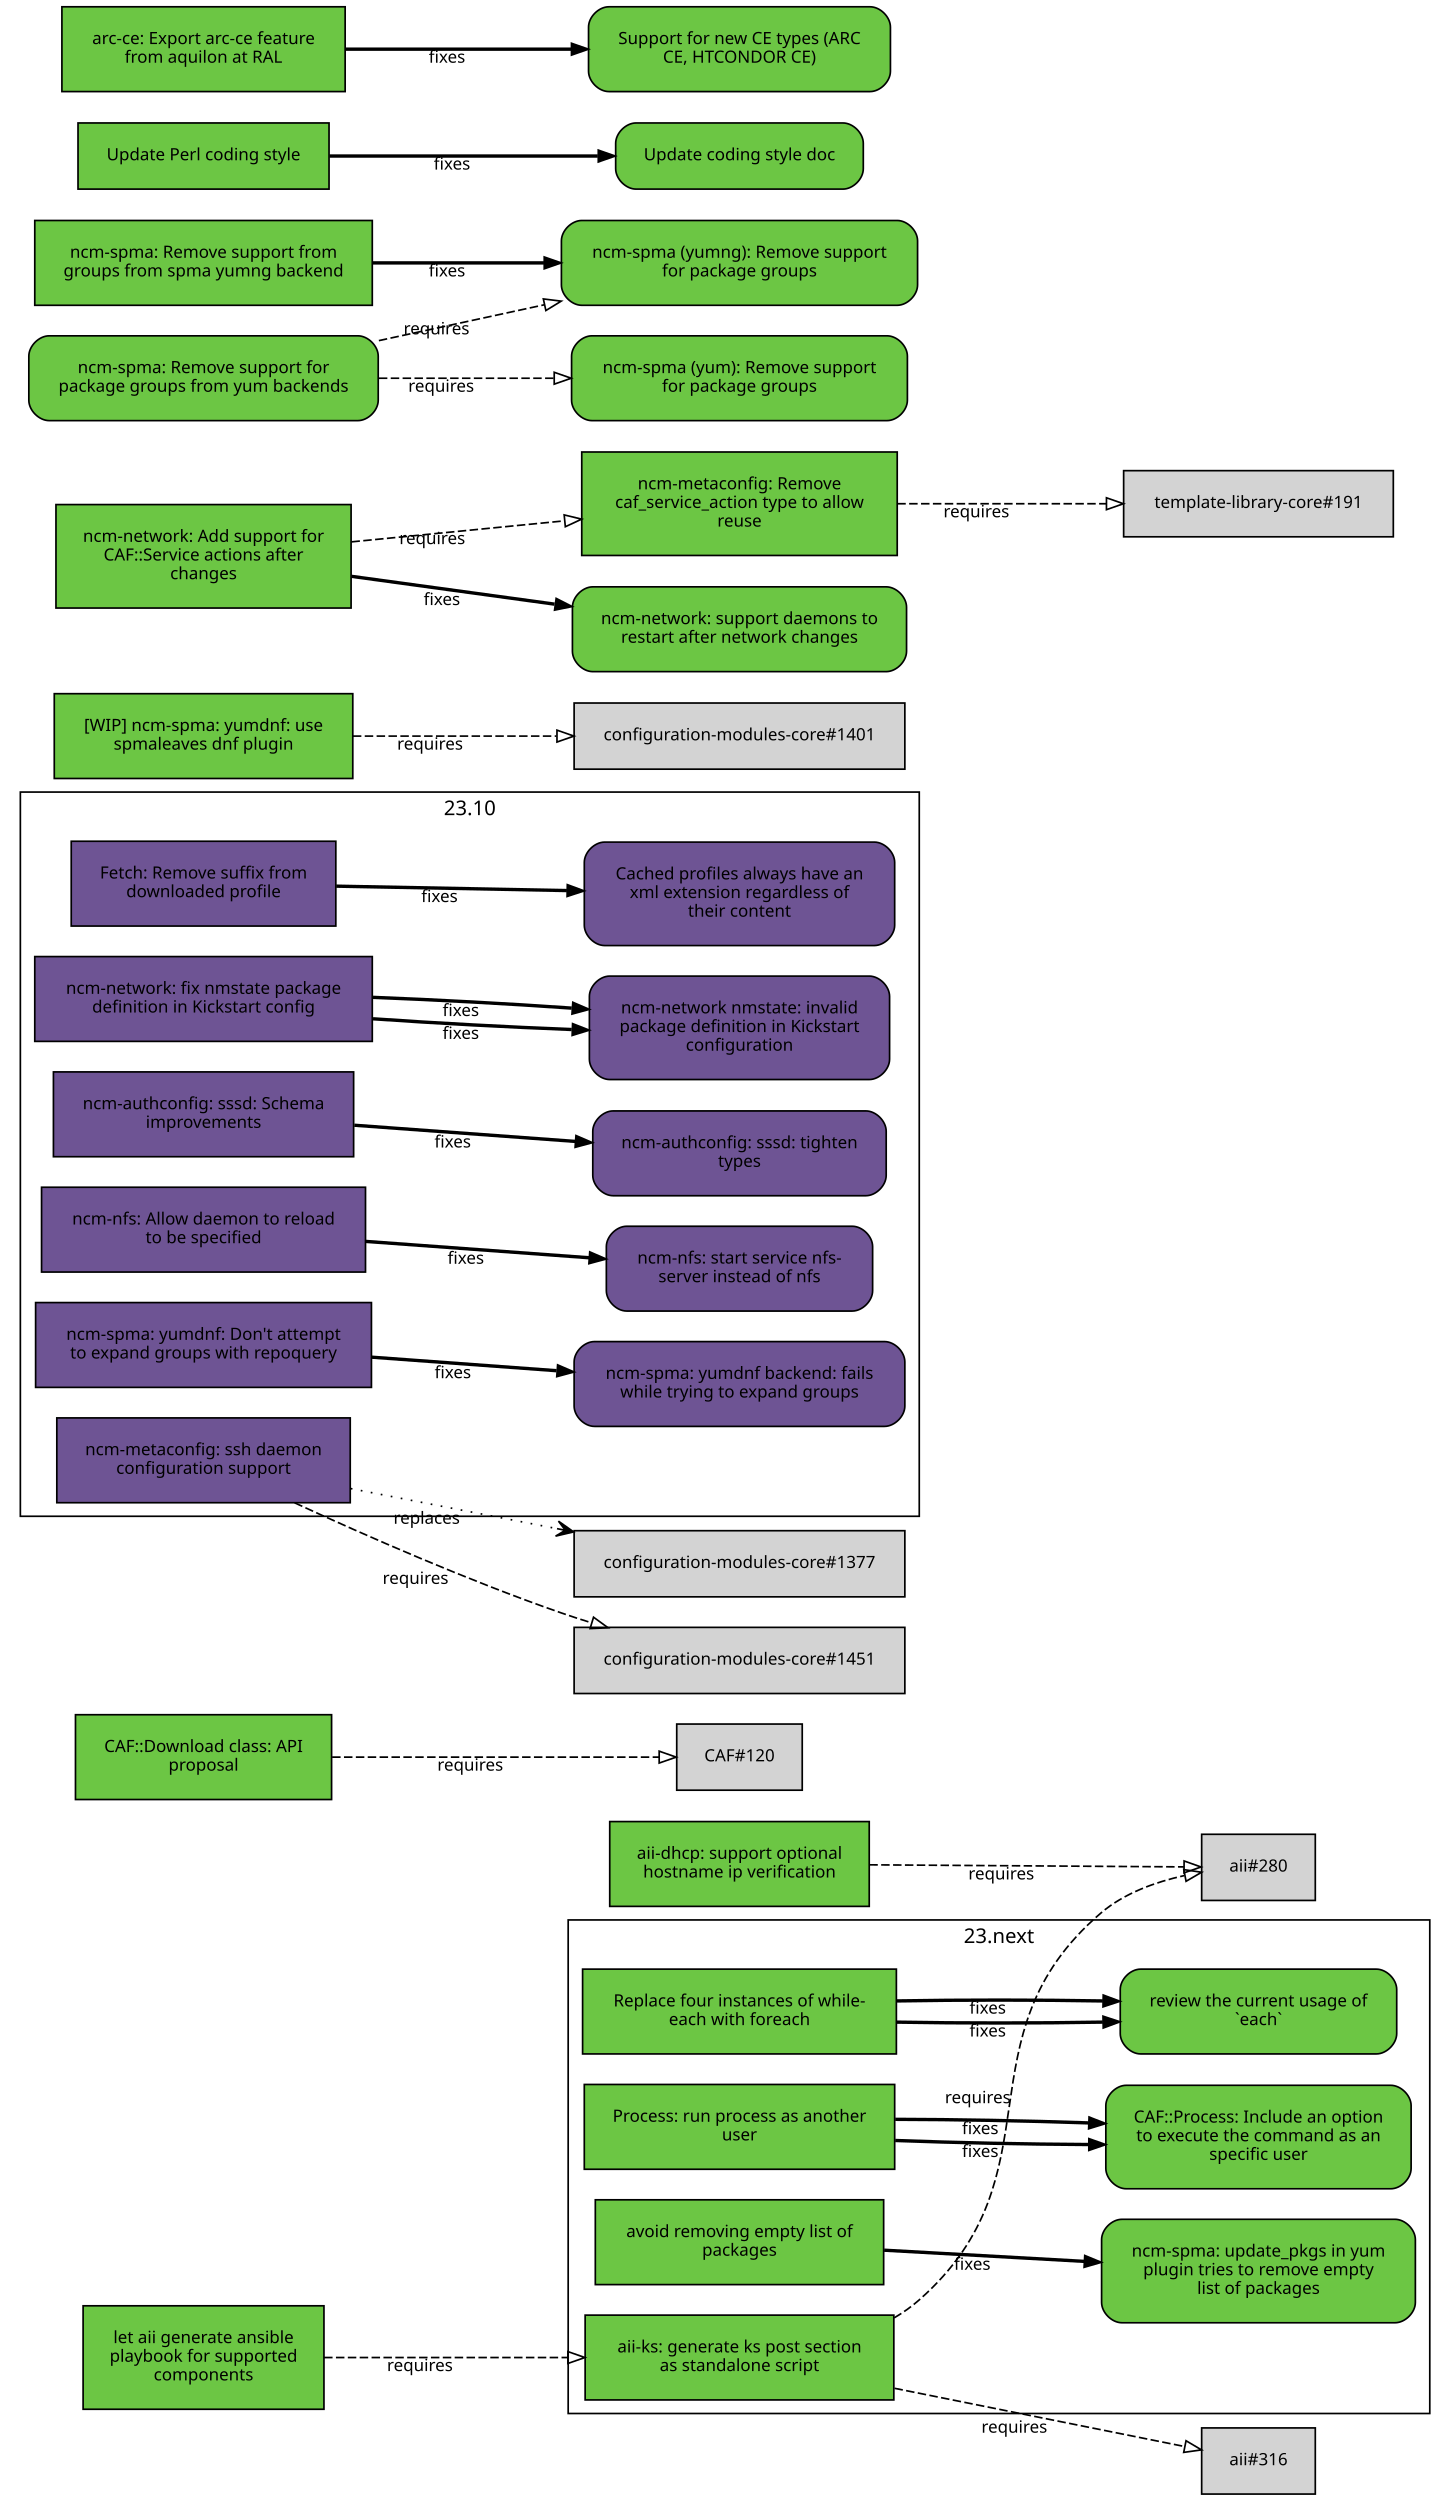
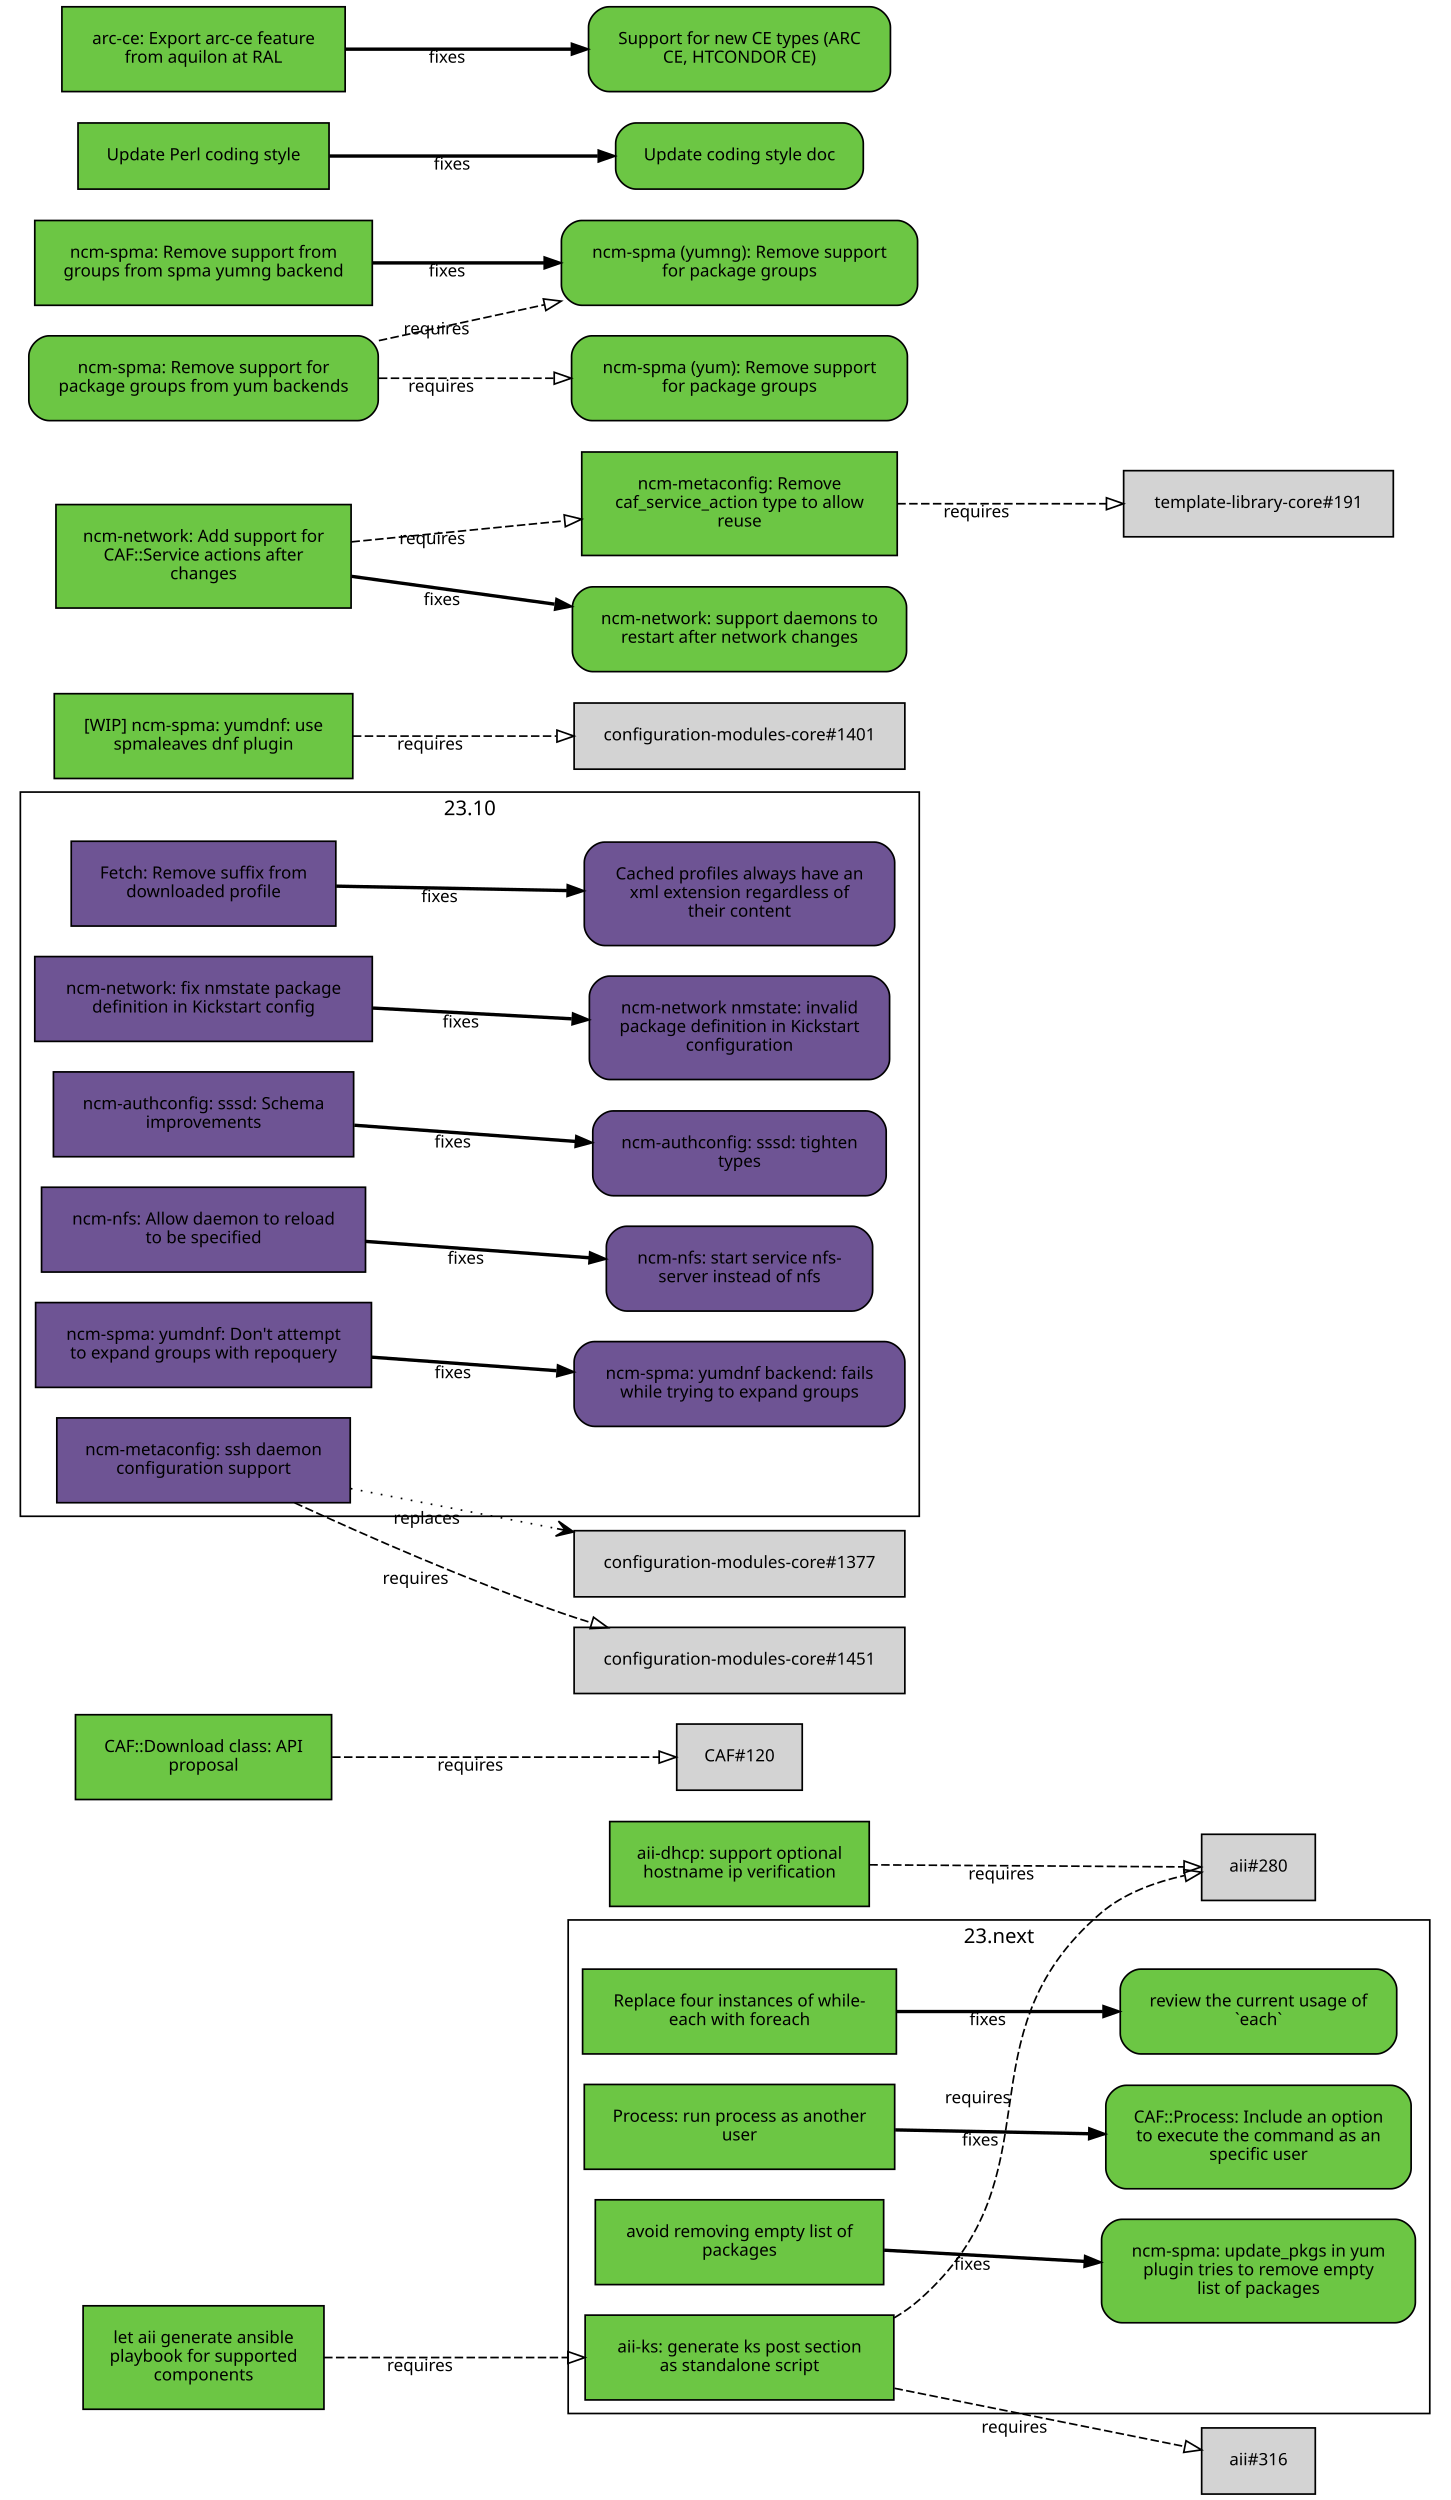
<svg xmlns="http://www.w3.org/2000/svg" xmlns:xlink="http://www.w3.org/1999/xlink" width="855pt" height="1474pt" viewBox="0.00 0.00 855.00 1474.00">
  <g id="graph0" class="graph" transform="scale(1 1) rotate(0) translate(4 1470)">
    <polygon fill="white" stroke="white" points="-4,5 -4,-1470 852,-1470 852,5 -4,5" />
    <g id="clust2" class="cluster">
      <polygon fill="none" stroke="black" points="8,-576 8,-1003 538,-1003 538,-576 8,-576" />
      <text text-anchor="middle" x="273" y="-989.4" font-family="Sans" font-size="12.00">23.10</text>
    </g>
    <g id="clust1" class="cluster">
      <polygon fill="none" stroke="black" points="331,-47 331,-338 839,-338 839,-47 331,-47" />
      <text text-anchor="middle" x="585" y="-324.4" font-family="Sans" font-size="12.00">23.next</text>
    </g>
    <g id="node1" class="node">
      <g id="a_node1">
        <a xlink:href="https://github.com/quattor/aii/pull/328" xlink:title="aii#328 (pull-request)" target="_parent">
          <polygon fill="#6cc644" stroke="black" points="523,-105 341,-105 341,-55 523,-55 523,-105" />
          <text text-anchor="middle" x="432" y="-83" font-family="Sans" font-size="10.00">aii-ks: generate ks post section</text>
          <text text-anchor="middle" x="432" y="-72" font-family="Sans" font-size="10.00">as standalone script</text>
        </a>
      </g>
    </g>
    <g id="node2" class="node">
      <polygon fill="lightgrey" stroke="black" points="771.5,-388.5 704.5,-388.5 704.5,-349.5 771.5,-349.5 771.5,-388.5" />
      <text text-anchor="middle" x="738" y="-366.5" font-family="Sans" font-size="10.00">aii#280</text>
    </g>
    <g id="edge1" class="edge">
      <path fill="none" stroke="black" stroke-dasharray="5,2" d="M523.177,-103.373C528.47,-106.484 533.473,-110.008 538,-114 621.964,-188.027 560.019,-269.143 645,-342 658.709,-353.754 677.321,-360.394 694.218,-364.145" />
      <polygon fill="none" stroke="black" points="693.975,-367.663 704.458,-366.126 695.305,-360.79 693.975,-367.663" />
      <text text-anchor="middle" x="572.527" y="-229.944" font-family="Sans" font-size="10.00">requires</text>
    </g>
    <g id="node3" class="node">
      <polygon fill="lightgrey" stroke="black" points="771.5,-38.5 704.5,-38.5 704.5,0.5 771.5,0.5 771.5,-38.5" />
      <text text-anchor="middle" x="738" y="-16.5" font-family="Sans" font-size="10.00">aii#316</text>
    </g>
    <g id="edge2" class="edge">
      <path fill="none" stroke="black" stroke-dasharray="5,2" d="M523.387,-61.863C580.055,-50.492 650.477,-36.362 694.595,-27.509" />
      <polygon fill="none" stroke="black" points="695.291,-30.939 704.407,-25.54 693.914,-24.076 695.291,-30.939" />
      <text text-anchor="middle" x="594.051" y="-35.671" font-family="Sans" font-size="10.00">requires</text>
    </g>
    <g id="node4" class="node">
      <g id="a_node4">
        <a xlink:href="https://github.com/quattor/aii/pull/331" xlink:title="aii#331 (pull-request)" target="_parent">
          <polygon fill="#6cc644" stroke="black" points="187,-110.5 45,-110.5 45,-49.5 187,-49.5 187,-110.5" />
          <text text-anchor="middle" x="116" y="-88.5" font-family="Sans" font-size="10.00">let aii generate ansible</text>
          <text text-anchor="middle" x="116" y="-77.5" font-family="Sans" font-size="10.00">playbook for supported</text>
          <text text-anchor="middle" x="116" y="-66.5" font-family="Sans" font-size="10.00">components</text>
        </a>
      </g>
    </g>
    <g id="edge3" class="edge">
      <path fill="none" stroke="black" stroke-dasharray="5,2" d="M187.077,-80C229.343,-80 283.883,-80 330.668,-80" />
      <polygon fill="none" stroke="black" points="330.834,-83.5 340.834,-80 330.834,-76.5 330.834,-83.5" />
      <text text-anchor="middle" x="243.574" y="-72" font-family="Sans" font-size="10.00">requires</text>
    </g>
    <g id="node5" class="node">
      <g id="a_node5">
        <a xlink:href="https://github.com/quattor/aii/pull/299" xlink:title="aii#299 (pull-request)" target="_parent">
          <polygon fill="#6cc644" stroke="black" points="508.5,-396 355.5,-396 355.5,-346 508.5,-346 508.5,-396" />
          <text text-anchor="middle" x="432" y="-374" font-family="Sans" font-size="10.00">aii-dhcp: support optional</text>
          <text text-anchor="middle" x="432" y="-363" font-family="Sans" font-size="10.00">hostname ip verification</text>
        </a>
      </g>
    </g>
    <g id="edge4" class="edge">
      <path fill="none" stroke="black" stroke-dasharray="5,2" d="M508.537,-370.503C567.023,-370.118 645.931,-369.599 694.049,-369.283" />
      <polygon fill="none" stroke="black" points="694.146,-372.782 704.123,-369.216 694.1,-365.782 694.146,-372.782" />
      <text text-anchor="middle" x="586.342" y="-361.86" font-family="Sans" font-size="10.00">requires</text>
    </g>
    <g id="node6" class="node">
      <g id="a_node6">
        <a xlink:href="https://github.com/quattor/CAF/pull/277" xlink:title="CAF#277 (pull-request)" target="_parent">
          <polygon fill="#6cc644" stroke="black" points="524.5,-309 339.5,-309 339.5,-259 524.5,-259 524.5,-309" />
          <text text-anchor="middle" x="432" y="-287" font-family="Sans" font-size="10.00">Replace four instances of while-</text>
          <text text-anchor="middle" x="432" y="-276" font-family="Sans" font-size="10.00">each with foreach</text>
        </a>
      </g>
    </g>
    <g id="node7" class="node">
      <g id="a_node7">
        <a xlink:href="https://github.com/quattor/CAF/issues/109" xlink:title="CAF#109 (issue)" target="_parent">
          <path fill="#6cc644" stroke="black" d="M807.5,-309C807.5,-309 668.5,-309 668.5,-309 662.5,-309 656.5,-303 656.5,-297 656.5,-297 656.5,-271 656.5,-271 656.5,-265 662.5,-259 668.5,-259 668.5,-259 807.5,-259 807.5,-259 813.5,-259 819.5,-265 819.5,-271 819.5,-271 819.5,-297 819.5,-297 819.5,-303 813.5,-309 807.5,-309" />
          <text text-anchor="middle" x="738" y="-287" font-family="Sans" font-size="10.00">review the current usage of</text>
          <text text-anchor="middle" x="738" y="-276" font-family="Sans" font-size="10.00">`each`</text>
        </a>
      </g>
    </g>
    <g id="edge5" class="edge">
-       <path fill="none" stroke="black" stroke-width="2" d="M524.622,-277.748C563.139,-277.079 607.831,-277.084 646.253,-277.763" />
-       <polygon fill="black" stroke="black" points="646.327,-281.265 656.394,-277.961 646.464,-274.266 646.327,-281.265" />
-       <text text-anchor="middle" x="578.345" y="-269.254" font-family="Sans" font-size="10.00">fixes</text>
-     </g>
-     <g id="edge7" class="edge">
-       <path fill="none" stroke="black" stroke-width="2" d="M524.622,-290.252C563.139,-290.921 607.831,-290.916 646.253,-290.237" />
-       <polygon fill="black" stroke="black" points="646.464,-293.734 656.394,-290.039 646.327,-286.735 646.464,-293.734" />
-       <text text-anchor="middle" x="578.345" y="-282.746" font-family="Sans" font-size="10.00">fixes</text>
+       <path fill="none" stroke="black" stroke-width="2" d="M524.622,-284C563.139,-284 607.831,-284 646.253,-284" />
+       <polygon fill="black" stroke="black" points="646.394,-287.5 656.394,-284 646.394,-280.5 646.394,-287.5" />
+       <text text-anchor="middle" x="578.345" y="-276" font-family="Sans" font-size="10.00">fixes</text>
    </g>
    <g id="node8" class="node">
      <g id="a_node8">
        <a xlink:href="https://github.com/quattor/CAF/pull/257" xlink:title="CAF#257 (pull-request)" target="_parent">
          <polygon fill="#6cc644" stroke="black" points="523.5,-241 340.5,-241 340.5,-191 523.5,-191 523.5,-241" />
          <text text-anchor="middle" x="432" y="-219" font-family="Sans" font-size="10.00">Process: run process as another</text>
          <text text-anchor="middle" x="432" y="-208" font-family="Sans" font-size="10.00">user</text>
        </a>
      </g>
    </g>
    <g id="node9" class="node">
      <g id="a_node9">
        <a xlink:href="https://github.com/quattor/CAF/issues/253" xlink:title="CAF#253 (issue)" target="_parent">
          <path fill="#6cc644" stroke="black" d="M816,-240.5C816,-240.5 660,-240.5 660,-240.5 654,-240.5 648,-234.5 648,-228.5 648,-228.5 648,-191.5 648,-191.5 648,-185.5 654,-179.5 660,-179.5 660,-179.5 816,-179.5 816,-179.5 822,-179.5 828,-185.5 828,-191.5 828,-191.5 828,-228.5 828,-228.5 828,-234.5 822,-240.5 816,-240.5" />
          <text text-anchor="middle" x="738" y="-218.5" font-family="Sans" font-size="10.00">CAF::Process: Include an option</text>
          <text text-anchor="middle" x="738" y="-207.5" font-family="Sans" font-size="10.00">to execute the command as an</text>
          <text text-anchor="middle" x="738" y="-196.5" font-family="Sans" font-size="10.00">specific user</text>
        </a>
      </g>
    </g>
    <g id="edge6" class="edge">
-       <path fill="none" stroke="black" stroke-width="2" d="M523.798,-207.97C559.701,-206.628 601.072,-205.766 637.762,-205.584" />
-       <polygon fill="black" stroke="black" points="637.989,-209.083 647.977,-205.551 637.966,-202.083 637.989,-209.083" />
-       <text text-anchor="middle" x="573.947" y="-198.231" font-family="Sans" font-size="10.00">fixes</text>
-     </g>
-     <g id="edge8" class="edge">
-       <path fill="none" stroke="black" stroke-width="2" d="M523.798,-220.446C559.701,-220.371 601.072,-219.6 637.762,-218.333" />
-       <polygon fill="black" stroke="black" points="638.111,-221.823 647.977,-217.963 637.857,-214.828 638.111,-221.823" />
-       <text text-anchor="middle" x="573.947" y="-211.731" font-family="Sans" font-size="10.00">fixes</text>
+       <path fill="none" stroke="black" stroke-width="2" d="M523.798,-214.208C559.701,-213.499 601.072,-212.683 637.762,-211.959" />
+       <polygon fill="black" stroke="black" points="638.048,-215.454 647.977,-211.757 637.91,-208.455 638.048,-215.454" />
+       <text text-anchor="middle" x="573.947" y="-204.981" font-family="Sans" font-size="10.00">fixes</text>
    </g>
    <g id="node10" class="node">
      <g id="a_node10">
        <a xlink:href="https://github.com/quattor/CAF/pull/110" xlink:title="CAF#110 (pull-request)" target="_parent">
          <polygon fill="#6cc644" stroke="black" points="191.5,-459 40.5,-459 40.5,-409 191.5,-409 191.5,-459" />
          <text text-anchor="middle" x="116" y="-437" font-family="Sans" font-size="10.00">CAF::Download class: API</text>
          <text text-anchor="middle" x="116" y="-426" font-family="Sans" font-size="10.00">proposal</text>
        </a>
      </g>
    </g>
    <g id="node11" class="node">
      <polygon fill="lightgrey" stroke="black" points="469,-453.5 395,-453.5 395,-414.5 469,-414.5 469,-453.5" />
      <text text-anchor="middle" x="432" y="-431.5" font-family="Sans" font-size="10.00">CAF#120</text>
    </g>
-     <g id="edge9" class="edge">
+     <g id="edge7" class="edge">
      <path fill="none" stroke="black" stroke-dasharray="5,2" d="M191.812,-434C251.718,-434 333.856,-434 384.623,-434" />
      <polygon fill="none" stroke="black" points="384.651,-437.5 394.651,-434 384.651,-430.5 384.651,-437.5" />
      <text text-anchor="middle" x="273.255" y="-426" font-family="Sans" font-size="10.00">requires</text>
    </g>
    <g id="node12" class="node">
      <g id="a_node12">
        <a xlink:href="https://github.com/quattor/CCM/pull/210" xlink:title="CCM#210 (pull-request)" target="_parent">
          <polygon fill="#6e5494" stroke="black" points="194,-974 38,-974 38,-924 194,-924 194,-974" />
          <text text-anchor="middle" x="116" y="-952" font-family="Sans" font-size="10.00">Fetch: Remove suffix from</text>
          <text text-anchor="middle" x="116" y="-941" font-family="Sans" font-size="10.00">downloaded profile</text>
        </a>
      </g>
    </g>
    <g id="node13" class="node">
      <g id="a_node13">
        <a xlink:href="https://github.com/quattor/CCM/issues/204" xlink:title="CCM#204 (issue)" target="_parent">
          <path fill="#6e5494" stroke="black" d="M511.5,-973.5C511.5,-973.5 352.5,-973.5 352.5,-973.5 346.5,-973.5 340.5,-967.5 340.5,-961.5 340.5,-961.5 340.5,-924.5 340.5,-924.5 340.5,-918.5 346.5,-912.5 352.5,-912.5 352.5,-912.5 511.5,-912.5 511.5,-912.5 517.5,-912.5 523.5,-918.5 523.5,-924.5 523.5,-924.5 523.5,-961.5 523.5,-961.5 523.5,-967.5 517.5,-973.5 511.5,-973.5" />
          <text text-anchor="middle" x="432" y="-951.5" font-family="Sans" font-size="10.00">Cached profiles always have an</text>
          <text text-anchor="middle" x="432" y="-940.5" font-family="Sans" font-size="10.00">xml extension regardless of</text>
          <text text-anchor="middle" x="432" y="-929.5" font-family="Sans" font-size="10.00">their content</text>
        </a>
      </g>
    </g>
-     <g id="edge10" class="edge">
+     <g id="edge8" class="edge">
      <path fill="none" stroke="black" stroke-width="2" d="M194.215,-947.525C235.236,-946.741 286.154,-945.768 330.251,-944.925" />
      <polygon fill="black" stroke="black" points="330.492,-948.421 340.423,-944.731 330.358,-941.423 330.492,-948.421" />
      <text text-anchor="middle" x="255.112" y="-938.132" font-family="Sans" font-size="10.00">fixes</text>
    </g>
    <g id="node14" class="node">
      <g id="a_node14">
        <a xlink:href="https://github.com/quattor/configuration-modules-core/pull/1630" xlink:title="configuration-modules-core#1630 (pull-request)" target="_parent">
          <polygon fill="#6e5494" stroke="black" points="215.5,-906 16.5,-906 16.5,-856 215.5,-856 215.5,-906" />
          <text text-anchor="middle" x="116" y="-884" font-family="Sans" font-size="10.00">ncm-network: fix nmstate package</text>
          <text text-anchor="middle" x="116" y="-873" font-family="Sans" font-size="10.00">definition in Kickstart config</text>
        </a>
      </g>
    </g>
    <g id="node15" class="node">
      <g id="a_node15">
        <a xlink:href="https://github.com/quattor/configuration-modules-core/issues/1629" xlink:title="configuration-modules-core#1629 (issue)" target="_parent">
          <path fill="#6e5494" stroke="black" d="M508.5,-894.5C508.5,-894.5 355.5,-894.5 355.5,-894.5 349.5,-894.5 343.5,-888.5 343.5,-882.5 343.5,-882.5 343.5,-845.5 343.5,-845.5 343.5,-839.5 349.5,-833.5 355.5,-833.5 355.5,-833.5 508.5,-833.5 508.5,-833.5 514.5,-833.5 520.5,-839.5 520.5,-845.5 520.5,-845.5 520.5,-882.5 520.5,-882.5 520.5,-888.5 514.5,-894.5 508.5,-894.5" />
          <text text-anchor="middle" x="432" y="-872.5" font-family="Sans" font-size="10.00">ncm-network nmstate: invalid</text>
          <text text-anchor="middle" x="432" y="-861.5" font-family="Sans" font-size="10.00">package definition in Kickstart</text>
          <text text-anchor="middle" x="432" y="-850.5" font-family="Sans" font-size="10.00">configuration</text>
        </a>
      </g>
    </g>
-     <g id="edge11" class="edge">
-       <path fill="none" stroke="black" stroke-width="2" d="M215.921,-869.323C253.303,-866.723 295.798,-864.427 333.087,-862.995" />
-       <polygon fill="black" stroke="black" points="333.593,-866.479 343.458,-862.615 333.336,-859.484 333.593,-866.479" />
-       <text text-anchor="middle" x="267.683" y="-857.446" font-family="Sans" font-size="10.00">fixes</text>
-     </g>
-     <g id="edge12" class="edge">
-       <path fill="none" stroke="black" stroke-width="2" d="M215.921,-881.966C253.303,-880.519 295.798,-878.213 333.087,-875.607" />
-       <polygon fill="black" stroke="black" points="333.734,-879.07 343.458,-874.864 333.234,-872.087 333.734,-879.07" />
-       <text text-anchor="middle" x="267.683" y="-870.938" font-family="Sans" font-size="10.00">fixes</text>
+     <g id="edge9" class="edge">
+       <path fill="none" stroke="black" stroke-width="2" d="M215.921,-875.644C253.303,-873.621 295.798,-871.32 333.087,-869.301" />
+       <polygon fill="black" stroke="black" points="333.662,-872.775 343.458,-868.74 333.283,-865.785 333.662,-872.775" />
+       <text text-anchor="middle" x="267.683" y="-864.192" font-family="Sans" font-size="10.00">fixes</text>
    </g>
    <g id="node16" class="node">
      <g id="a_node16">
        <a xlink:href="https://github.com/quattor/configuration-modules-core/pull/1622" xlink:title="configuration-modules-core#1622 (pull-request)" target="_parent">
          <polygon fill="#6e5494" stroke="black" points="204.5,-838 27.5,-838 27.5,-788 204.5,-788 204.5,-838" />
          <text text-anchor="middle" x="116" y="-816" font-family="Sans" font-size="10.00">ncm-authconfig: sssd: Schema</text>
          <text text-anchor="middle" x="116" y="-805" font-family="Sans" font-size="10.00">improvements</text>
        </a>
      </g>
    </g>
    <g id="node17" class="node">
      <g id="a_node17">
        <a xlink:href="https://github.com/quattor/configuration-modules-core/issues/1471" xlink:title="configuration-modules-core#1471 (issue)" target="_parent">
          <path fill="#6e5494" stroke="black" d="M506.5,-815C506.5,-815 357.5,-815 357.5,-815 351.5,-815 345.5,-809 345.5,-803 345.5,-803 345.5,-777 345.5,-777 345.5,-771 351.5,-765 357.5,-765 357.5,-765 506.5,-765 506.5,-765 512.5,-765 518.5,-771 518.5,-777 518.5,-777 518.5,-803 518.5,-803 518.5,-809 512.5,-815 506.5,-815" />
          <text text-anchor="middle" x="432" y="-793" font-family="Sans" font-size="10.00">ncm-authconfig: sssd: tighten</text>
          <text text-anchor="middle" x="432" y="-782" font-family="Sans" font-size="10.00">types</text>
        </a>
      </g>
    </g>
-     <g id="edge13" class="edge">
+     <g id="edge10" class="edge">
      <path fill="none" stroke="black" stroke-width="2" d="M204.884,-806.563C245.446,-803.592 293.697,-800.057 335.189,-797.018" />
      <polygon fill="black" stroke="black" points="335.589,-800.498 345.307,-796.277 335.078,-793.517 335.589,-800.498" />
      <text text-anchor="middle" x="262.92" y="-793.433" font-family="Sans" font-size="10.00">fixes</text>
    </g>
    <g id="node18" class="node">
      <g id="a_node18">
        <a xlink:href="https://github.com/quattor/configuration-modules-core/pull/1621" xlink:title="configuration-modules-core#1621 (pull-request)" target="_parent">
          <polygon fill="#6e5494" stroke="black" points="211.5,-770 20.5,-770 20.5,-720 211.5,-720 211.5,-770" />
          <text text-anchor="middle" x="116" y="-748" font-family="Sans" font-size="10.00">ncm-nfs: Allow daemon to reload</text>
          <text text-anchor="middle" x="116" y="-737" font-family="Sans" font-size="10.00">to be specified</text>
        </a>
      </g>
    </g>
    <g id="node19" class="node">
      <g id="a_node19">
        <a xlink:href="https://github.com/quattor/configuration-modules-core/issues/1618" xlink:title="configuration-modules-core#1618 (issue)" target="_parent">
          <path fill="#6e5494" stroke="black" d="M498.5,-747C498.5,-747 365.5,-747 365.5,-747 359.5,-747 353.5,-741 353.5,-735 353.5,-735 353.5,-709 353.5,-709 353.5,-703 359.5,-697 365.5,-697 365.5,-697 498.5,-697 498.5,-697 504.5,-697 510.5,-703 510.5,-709 510.5,-709 510.5,-735 510.5,-735 510.5,-741 504.5,-747 498.5,-747" />
          <text text-anchor="middle" x="432" y="-725" font-family="Sans" font-size="10.00">ncm-nfs: start service nfs-</text>
          <text text-anchor="middle" x="432" y="-714" font-family="Sans" font-size="10.00">server instead of nfs</text>
        </a>
      </g>
    </g>
-     <g id="edge14" class="edge">
+     <g id="edge11" class="edge">
      <path fill="none" stroke="black" stroke-width="2" d="M211.636,-738.068C253.508,-735.001 302.447,-731.416 343.464,-728.412" />
      <polygon fill="black" stroke="black" points="343.722,-731.902 353.439,-727.681 343.21,-724.921 343.722,-731.902" />
      <text text-anchor="middle" x="270.635" y="-724.868" font-family="Sans" font-size="10.00">fixes</text>
    </g>
    <g id="node20" class="node">
      <g id="a_node20">
        <a xlink:href="https://github.com/quattor/configuration-modules-core/pull/1620" xlink:title="configuration-modules-core#1620 (pull-request)" target="_parent">
          <polygon fill="#6e5494" stroke="black" points="215,-702 17,-702 17,-652 215,-652 215,-702" />
          <text text-anchor="middle" x="116" y="-680" font-family="Sans" font-size="10.00">ncm-spma: yumdnf: Don't attempt</text>
          <text text-anchor="middle" x="116" y="-669" font-family="Sans" font-size="10.00">to expand groups with repoquery</text>
        </a>
      </g>
    </g>
    <g id="node21" class="node">
      <g id="a_node21">
        <a xlink:href="https://github.com/quattor/configuration-modules-core/issues/1524" xlink:title="configuration-modules-core#1524 (issue)" target="_parent">
          <path fill="#6e5494" stroke="black" d="M517.5,-679C517.5,-679 346.5,-679 346.5,-679 340.5,-679 334.5,-673 334.5,-667 334.5,-667 334.5,-641 334.5,-641 334.5,-635 340.5,-629 346.5,-629 346.5,-629 517.5,-629 517.5,-629 523.5,-629 529.5,-635 529.5,-641 529.5,-641 529.5,-667 529.5,-667 529.5,-673 523.5,-679 517.5,-679" />
          <text text-anchor="middle" x="432" y="-657" font-family="Sans" font-size="10.00">ncm-spma: yumdnf backend: fails</text>
          <text text-anchor="middle" x="432" y="-646" font-family="Sans" font-size="10.00">while trying to expand groups</text>
        </a>
      </g>
    </g>
-     <g id="edge15" class="edge">
+     <g id="edge12" class="edge">
      <path fill="none" stroke="black" stroke-width="2" d="M215.06,-669.817C249.699,-667.28 288.815,-664.415 324.146,-661.827" />
      <polygon fill="black" stroke="black" points="324.773,-665.29 334.491,-661.069 324.262,-658.309 324.773,-665.29" />
      <text text-anchor="middle" x="262.99" y="-657.428" font-family="Sans" font-size="10.00">fixes</text>
    </g>
    <g id="node22" class="node">
      <g id="a_node22">
        <a xlink:href="https://github.com/quattor/configuration-modules-core/pull/1554" xlink:title="configuration-modules-core#1554 (pull-request)" target="_parent">
          <polygon fill="#6cc644" stroke="black" points="517,-173 347,-173 347,-123 517,-123 517,-173" />
          <text text-anchor="middle" x="432" y="-151" font-family="Sans" font-size="10.00">avoid removing empty list of</text>
          <text text-anchor="middle" x="432" y="-140" font-family="Sans" font-size="10.00">packages</text>
        </a>
      </g>
    </g>
    <g id="node23" class="node">
      <g id="a_node23">
        <a xlink:href="https://github.com/quattor/configuration-modules-core/issues/1553" xlink:title="configuration-modules-core#1553 (issue)" target="_parent">
          <path fill="#6cc644" stroke="black" d="M818.5,-161.5C818.5,-161.5 657.5,-161.5 657.5,-161.5 651.5,-161.5 645.5,-155.5 645.5,-149.5 645.5,-149.5 645.5,-112.5 645.5,-112.5 645.5,-106.5 651.5,-100.5 657.5,-100.5 657.5,-100.5 818.5,-100.5 818.5,-100.5 824.5,-100.5 830.5,-106.5 830.5,-112.5 830.5,-112.5 830.5,-149.5 830.5,-149.5 830.5,-155.5 824.5,-161.5 818.5,-161.5" />
          <text text-anchor="middle" x="738" y="-139.5" font-family="Sans" font-size="10.00">ncm-spma: update_pkgs in yum</text>
          <text text-anchor="middle" x="738" y="-128.5" font-family="Sans" font-size="10.00">plugin tries to remove empty</text>
          <text text-anchor="middle" x="738" y="-117.5" font-family="Sans" font-size="10.00">list of packages</text>
        </a>
      </g>
    </g>
-     <g id="edge16" class="edge">
+     <g id="edge13" class="edge">
      <path fill="none" stroke="black" stroke-width="2" d="M517.277,-143.287C553.812,-141.244 596.909,-138.834 635.213,-136.692" />
      <polygon fill="black" stroke="black" points="635.57,-140.178 645.359,-136.125 635.179,-133.189 635.57,-140.178" />
      <text text-anchor="middle" x="569.248" y="-131.71" font-family="Sans" font-size="10.00">fixes</text>
    </g>
    <g id="node24" class="node">
      <g id="a_node24">
        <a xlink:href="https://github.com/quattor/configuration-modules-core/pull/1452" xlink:title="configuration-modules-core#1452 (pull-request)" target="_parent">
          <polygon fill="#6e5494" stroke="black" points="202.5,-634 29.5,-634 29.5,-584 202.5,-584 202.5,-634" />
          <text text-anchor="middle" x="116" y="-612" font-family="Sans" font-size="10.00">ncm-metaconfig: ssh daemon</text>
          <text text-anchor="middle" x="116" y="-601" font-family="Sans" font-size="10.00">configuration support</text>
        </a>
      </g>
    </g>
    <g id="node25" class="node">
      <polygon fill="lightgrey" stroke="black" points="529.5,-567.5 334.5,-567.5 334.5,-528.5 529.5,-528.5 529.5,-567.5" />
      <text text-anchor="middle" x="432" y="-545.5" font-family="Sans" font-size="10.00">configuration-modules-core#1377</text>
    </g>
-     <g id="edge17" class="edge">
+     <g id="edge14" class="edge">
      <path fill="none" stroke="black" stroke-dasharray="1,5" d="M202.802,-592.331C240.298,-585.047 284.669,-576.427 324.269,-568.734" />
      <polygon fill="black" stroke="black" points="334.228,-566.8 325.269,-573.124 329.319,-567.753 324.411,-568.707 324.411,-568.707 324.411,-568.707 329.319,-567.753 323.553,-564.289 334.228,-566.8 334.228,-566.8" />
      <text text-anchor="middle" x="247.583" y="-571.552" font-family="Sans" font-size="10.00">replaces</text>
    </g>
    <g id="node26" class="node">
      <polygon fill="lightgrey" stroke="black" points="529.5,-510.5 334.5,-510.5 334.5,-471.5 529.5,-471.5 529.5,-510.5" />
      <text text-anchor="middle" x="432" y="-488.5" font-family="Sans" font-size="10.00">configuration-modules-core#1451</text>
    </g>
-     <g id="edge18" class="edge">
+     <g id="edge15" class="edge">
      <path fill="none" stroke="black" stroke-dasharray="5,2" d="M169.693,-583.943C211.678,-564.586 272.288,-537.982 327,-519 332.797,-516.989 338.816,-515.033 344.905,-513.152" />
      <polygon fill="none" stroke="black" points="345.944,-516.495 354.51,-510.26 343.926,-509.792 345.944,-516.495" />
      <text text-anchor="middle" x="240.995" y="-536.113" font-family="Sans" font-size="10.00">requires</text>
    </g>
    <g id="node27" class="node">
      <g id="a_node27">
        <a xlink:href="https://github.com/quattor/configuration-modules-core/pull/1507" xlink:title="configuration-modules-core#1507 (pull-request)" target="_parent">
          <polygon fill="#6cc644" stroke="black" points="204,-1061 28,-1061 28,-1011 204,-1011 204,-1061" />
          <text text-anchor="middle" x="116" y="-1039" font-family="Sans" font-size="10.00">[WIP] ncm-spma: yumdnf: use</text>
          <text text-anchor="middle" x="116" y="-1028" font-family="Sans" font-size="10.00">spmaleaves dnf plugin</text>
        </a>
      </g>
    </g>
    <g id="node28" class="node">
      <polygon fill="lightgrey" stroke="black" points="529.5,-1055.5 334.5,-1055.5 334.5,-1016.5 529.5,-1016.5 529.5,-1055.5" />
      <text text-anchor="middle" x="432" y="-1033.5" font-family="Sans" font-size="10.00">configuration-modules-core#1401</text>
    </g>
-     <g id="edge19" class="edge">
+     <g id="edge16" class="edge">
      <path fill="none" stroke="black" stroke-dasharray="5,2" d="M204.05,-1036C241.203,-1036 284.927,-1036 324.027,-1036" />
      <polygon fill="none" stroke="black" points="324.391,-1039.5 334.391,-1036 324.391,-1032.5 324.391,-1039.5" />
      <text text-anchor="middle" x="249.549" y="-1028" font-family="Sans" font-size="10.00">requires</text>
    </g>
    <g id="node29" class="node">
      <g id="a_node29">
        <a xlink:href="https://github.com/quattor/configuration-modules-core/pull/1336" xlink:title="configuration-modules-core#1336 (pull-request)" target="_parent">
          <polygon fill="#6cc644" stroke="black" points="203,-1172.5 29,-1172.5 29,-1111.5 203,-1111.5 203,-1172.5" />
          <text text-anchor="middle" x="116" y="-1150.5" font-family="Sans" font-size="10.00">ncm-network: Add support for</text>
          <text text-anchor="middle" x="116" y="-1139.5" font-family="Sans" font-size="10.00">CAF::Service actions after</text>
          <text text-anchor="middle" x="116" y="-1128.5" font-family="Sans" font-size="10.00">changes</text>
        </a>
      </g>
    </g>
    <g id="node30" class="node">
      <g id="a_node30">
        <a xlink:href="https://github.com/quattor/configuration-modules-core/pull/1335" xlink:title="configuration-modules-core#1335 (pull-request)" target="_parent">
          <polygon fill="#6cc644" stroke="black" points="525,-1203.5 339,-1203.5 339,-1142.5 525,-1142.5 525,-1203.5" />
          <text text-anchor="middle" x="432" y="-1181.5" font-family="Sans" font-size="10.00">ncm-metaconfig: Remove</text>
          <text text-anchor="middle" x="432" y="-1170.5" font-family="Sans" font-size="10.00">caf_service_action type to allow</text>
          <text text-anchor="middle" x="432" y="-1159.5" font-family="Sans" font-size="10.00">reuse</text>
        </a>
      </g>
    </g>
-     <g id="edge20" class="edge">
+     <g id="edge17" class="edge">
      <path fill="none" stroke="black" stroke-dasharray="5,2" d="M203.217,-1150.51C242.047,-1154.35 288.184,-1158.9 328.746,-1162.9" />
      <polygon fill="none" stroke="black" points="328.636,-1166.41 338.931,-1163.91 329.323,-1159.44 328.636,-1166.41" />
      <text text-anchor="middle" x="250.868" y="-1149.19" font-family="Sans" font-size="10.00">requires</text>
    </g>
    <g id="node31" class="node">
      <g id="a_node31">
        <a xlink:href="https://github.com/quattor/configuration-modules-core/issues/1071" xlink:title="configuration-modules-core#1071 (issue)" target="_parent">
          <path fill="#6cc644" stroke="black" d="M518.5,-1124C518.5,-1124 345.5,-1124 345.5,-1124 339.5,-1124 333.5,-1118 333.5,-1112 333.5,-1112 333.5,-1086 333.5,-1086 333.5,-1080 339.5,-1074 345.5,-1074 345.5,-1074 518.5,-1074 518.5,-1074 524.5,-1074 530.5,-1080 530.5,-1086 530.5,-1086 530.5,-1112 530.5,-1112 530.5,-1118 524.5,-1124 518.5,-1124" />
          <text text-anchor="middle" x="432" y="-1102" font-family="Sans" font-size="10.00">ncm-network: support daemons to</text>
          <text text-anchor="middle" x="432" y="-1091" font-family="Sans" font-size="10.00">restart after network changes</text>
        </a>
      </g>
    </g>
-     <g id="edge21" class="edge">
+     <g id="edge18" class="edge">
      <path fill="none" stroke="black" stroke-width="2" d="M203.217,-1130.19C240.216,-1125.13 283.848,-1119.15 322.972,-1113.79" />
      <polygon fill="black" stroke="black" points="323.912,-1117.2 333.344,-1112.37 322.962,-1110.26 323.912,-1117.2" />
      <text text-anchor="middle" x="256.527" y="-1113.25" font-family="Sans" font-size="10.00">fixes</text>
    </g>
    <g id="node32" class="node">
      <polygon fill="lightgrey" stroke="black" points="817.5,-1192.5 658.5,-1192.5 658.5,-1153.5 817.5,-1153.5 817.5,-1192.5" />
      <text text-anchor="middle" x="738" y="-1170.5" font-family="Sans" font-size="10.00">template-library-core#191</text>
    </g>
-     <g id="edge22" class="edge">
+     <g id="edge19" class="edge">
      <path fill="none" stroke="black" stroke-dasharray="5,2" d="M525.035,-1173C564.097,-1173 609.452,-1173 648.16,-1173" />
      <polygon fill="none" stroke="black" points="648.369,-1176.5 658.369,-1173 648.369,-1169.5 648.369,-1176.5" />
      <text text-anchor="middle" x="571.665" y="-1165" font-family="Sans" font-size="10.00">requires</text>
    </g>
    <g id="node33" class="node">
      <g id="a_node33">
        <a xlink:href="https://github.com/quattor/configuration-modules-core/pull/1148" xlink:title="configuration-modules-core#1148 (pull-request)" target="_parent">
          <polygon fill="#6cc644" stroke="black" points="215.5,-1340 16.5,-1340 16.5,-1290 215.5,-1290 215.5,-1340" />
          <text text-anchor="middle" x="116" y="-1318" font-family="Sans" font-size="10.00">ncm-spma: Remove support from</text>
          <text text-anchor="middle" x="116" y="-1307" font-family="Sans" font-size="10.00">groups from spma yumng backend</text>
        </a>
      </g>
    </g>
    <g id="node34" class="node">
      <g id="a_node34">
        <a xlink:href="https://github.com/quattor/configuration-modules-core/issues/952" xlink:title="configuration-modules-core#952 (issue)" target="_parent">
          <path fill="#6cc644" stroke="black" d="M525,-1340C525,-1340 339,-1340 339,-1340 333,-1340 327,-1334 327,-1328 327,-1328 327,-1302 327,-1302 327,-1296 333,-1290 339,-1290 339,-1290 525,-1290 525,-1290 531,-1290 537,-1296 537,-1302 537,-1302 537,-1328 537,-1328 537,-1334 531,-1340 525,-1340" />
          <text text-anchor="middle" x="432" y="-1318" font-family="Sans" font-size="10.00">ncm-spma (yumng): Remove support</text>
          <text text-anchor="middle" x="432" y="-1307" font-family="Sans" font-size="10.00">for package groups</text>
        </a>
      </g>
    </g>
-     <g id="edge23" class="edge">
+     <g id="edge20" class="edge">
      <path fill="none" stroke="black" stroke-width="2" d="M215.921,-1315C247.933,-1315 283.695,-1315 316.726,-1315" />
      <polygon fill="black" stroke="black" points="316.883,-1318.5 326.883,-1315 316.882,-1311.5 316.883,-1318.5" />
      <text text-anchor="middle" x="259.546" y="-1307" font-family="Sans" font-size="10.00">fixes</text>
    </g>
    <g id="node35" class="node">
      <g id="a_node35">
        <a xlink:href="https://github.com/quattor/configuration-modules-core/issues/950" xlink:title="configuration-modules-core#950 (issue)" target="_parent">
          <path fill="#6cc644" stroke="black" d="M207,-1272C207,-1272 25,-1272 25,-1272 19,-1272 13,-1266 13,-1260 13,-1260 13,-1234 13,-1234 13,-1228 19,-1222 25,-1222 25,-1222 207,-1222 207,-1222 213,-1222 219,-1228 219,-1234 219,-1234 219,-1260 219,-1260 219,-1266 213,-1272 207,-1272" />
          <text text-anchor="middle" x="116" y="-1250" font-family="Sans" font-size="10.00">ncm-spma: Remove support for</text>
          <text text-anchor="middle" x="116" y="-1239" font-family="Sans" font-size="10.00">package groups from yum backends</text>
        </a>
      </g>
    </g>
    <g id="node36" class="node">
      <g id="a_node36">
        <a xlink:href="https://github.com/quattor/configuration-modules-core/issues/951" xlink:title="configuration-modules-core#951 (issue)" target="_parent">
          <path fill="#6cc644" stroke="black" d="M519,-1272C519,-1272 345,-1272 345,-1272 339,-1272 333,-1266 333,-1260 333,-1260 333,-1234 333,-1234 333,-1228 339,-1222 345,-1222 345,-1222 519,-1222 519,-1222 525,-1222 531,-1228 531,-1234 531,-1234 531,-1260 531,-1260 531,-1266 525,-1272 519,-1272" />
          <text text-anchor="middle" x="432" y="-1250" font-family="Sans" font-size="10.00">ncm-spma (yum): Remove support</text>
          <text text-anchor="middle" x="432" y="-1239" font-family="Sans" font-size="10.00">for package groups</text>
        </a>
      </g>
    </g>
-     <g id="edge24" class="edge">
+     <g id="edge21" class="edge">
      <path fill="none" stroke="black" stroke-dasharray="5,2" d="M219.381,-1247C252.386,-1247 289.071,-1247 322.502,-1247" />
      <polygon fill="none" stroke="black" points="322.765,-1250.5 332.765,-1247 322.765,-1243.5 322.765,-1250.5" />
      <text text-anchor="middle" x="256.107" y="-1239" font-family="Sans" font-size="10.00">requires</text>
    </g>
-     <g id="edge25" class="edge">
+     <g id="edge22" class="edge">
      <path fill="none" stroke="black" stroke-dasharray="5,2" d="M219.381,-1269.17C250.602,-1275.93 285.116,-1283.41 317.053,-1290.32" />
      <polygon fill="none" stroke="black" points="316.361,-1293.75 326.876,-1292.45 317.843,-1286.91 316.361,-1293.75" />
      <text text-anchor="middle" x="253.372" y="-1272.86" font-family="Sans" font-size="10.00">requires</text>
    </g>
    <g id="node37" class="node">
      <g id="a_node37">
        <a xlink:href="https://github.com/quattor/quattor.github.com/pull/278" xlink:title="quattor.github.com#278 (pull-request)" target="_parent">
          <polygon fill="#6cc644" stroke="black" points="190,-1397.5 42,-1397.5 42,-1358.5 190,-1358.5 190,-1397.5" />
          <text text-anchor="middle" x="116" y="-1375.5" font-family="Sans" font-size="10.00">Update Perl coding style</text>
        </a>
      </g>
    </g>
    <g id="node38" class="node">
      <g id="a_node38">
        <a xlink:href="https://github.com/quattor/quattor.github.com/issues/215" xlink:title="quattor.github.com#215 (issue)" target="_parent">
          <path fill="#6cc644" stroke="black" d="M493,-1397.5C493,-1397.5 371,-1397.5 371,-1397.5 365,-1397.5 359,-1391.5 359,-1385.5 359,-1385.5 359,-1370.5 359,-1370.5 359,-1364.5 365,-1358.5 371,-1358.5 371,-1358.5 493,-1358.5 493,-1358.5 499,-1358.5 505,-1364.5 505,-1370.5 505,-1370.5 505,-1385.5 505,-1385.5 505,-1391.5 499,-1397.5 493,-1397.5" />
          <text text-anchor="middle" x="432" y="-1375.5" font-family="Sans" font-size="10.00">Update coding style doc</text>
        </a>
      </g>
    </g>
-     <g id="edge26" class="edge">
+     <g id="edge23" class="edge">
      <path fill="none" stroke="black" stroke-width="2" d="M190.223,-1378C237.595,-1378 299.358,-1378 348.469,-1378" />
      <polygon fill="black" stroke="black" points="348.747,-1381.5 358.747,-1378 348.746,-1374.5 348.747,-1381.5" />
      <text text-anchor="middle" x="262.497" y="-1370" font-family="Sans" font-size="10.00">fixes</text>
    </g>
    <g id="node39" class="node">
      <g id="a_node39">
        <a xlink:href="https://github.com/quattor/template-library-grid/pull/232" xlink:title="template-library-grid#232 (pull-request)" target="_parent">
          <polygon fill="#6cc644" stroke="black" points="199.5,-1466 32.5,-1466 32.5,-1416 199.5,-1416 199.5,-1466" />
          <text text-anchor="middle" x="116" y="-1444" font-family="Sans" font-size="10.00">arc-ce: Export arc-ce feature</text>
          <text text-anchor="middle" x="116" y="-1433" font-family="Sans" font-size="10.00">from aquilon at RAL</text>
        </a>
      </g>
    </g>
    <g id="node40" class="node">
      <g id="a_node40">
        <a xlink:href="https://github.com/quattor/template-library-grid/issues/221" xlink:title="template-library-grid#221 (issue)" target="_parent">
          <path fill="#6cc644" stroke="black" d="M509,-1466C509,-1466 355,-1466 355,-1466 349,-1466 343,-1460 343,-1454 343,-1454 343,-1428 343,-1428 343,-1422 349,-1416 355,-1416 355,-1416 509,-1416 509,-1416 515,-1416 521,-1422 521,-1428 521,-1428 521,-1454 521,-1454 521,-1460 515,-1466 509,-1466" />
          <text text-anchor="middle" x="432" y="-1444" font-family="Sans" font-size="10.00">Support for new CE types (ARC</text>
          <text text-anchor="middle" x="432" y="-1433" font-family="Sans" font-size="10.00">CE, HTCONDOR CE)</text>
        </a>
      </g>
    </g>
-     <g id="edge27" class="edge">
+     <g id="edge24" class="edge">
      <path fill="none" stroke="black" stroke-width="2" d="M199.911,-1441C240.702,-1441 290.151,-1441 332.823,-1441" />
      <polygon fill="black" stroke="black" points="332.947,-1444.5 342.947,-1441 332.947,-1437.5 332.947,-1444.5" />
      <text text-anchor="middle" x="259.543" y="-1433" font-family="Sans" font-size="10.00">fixes</text>
    </g>
  </g>
</svg>
